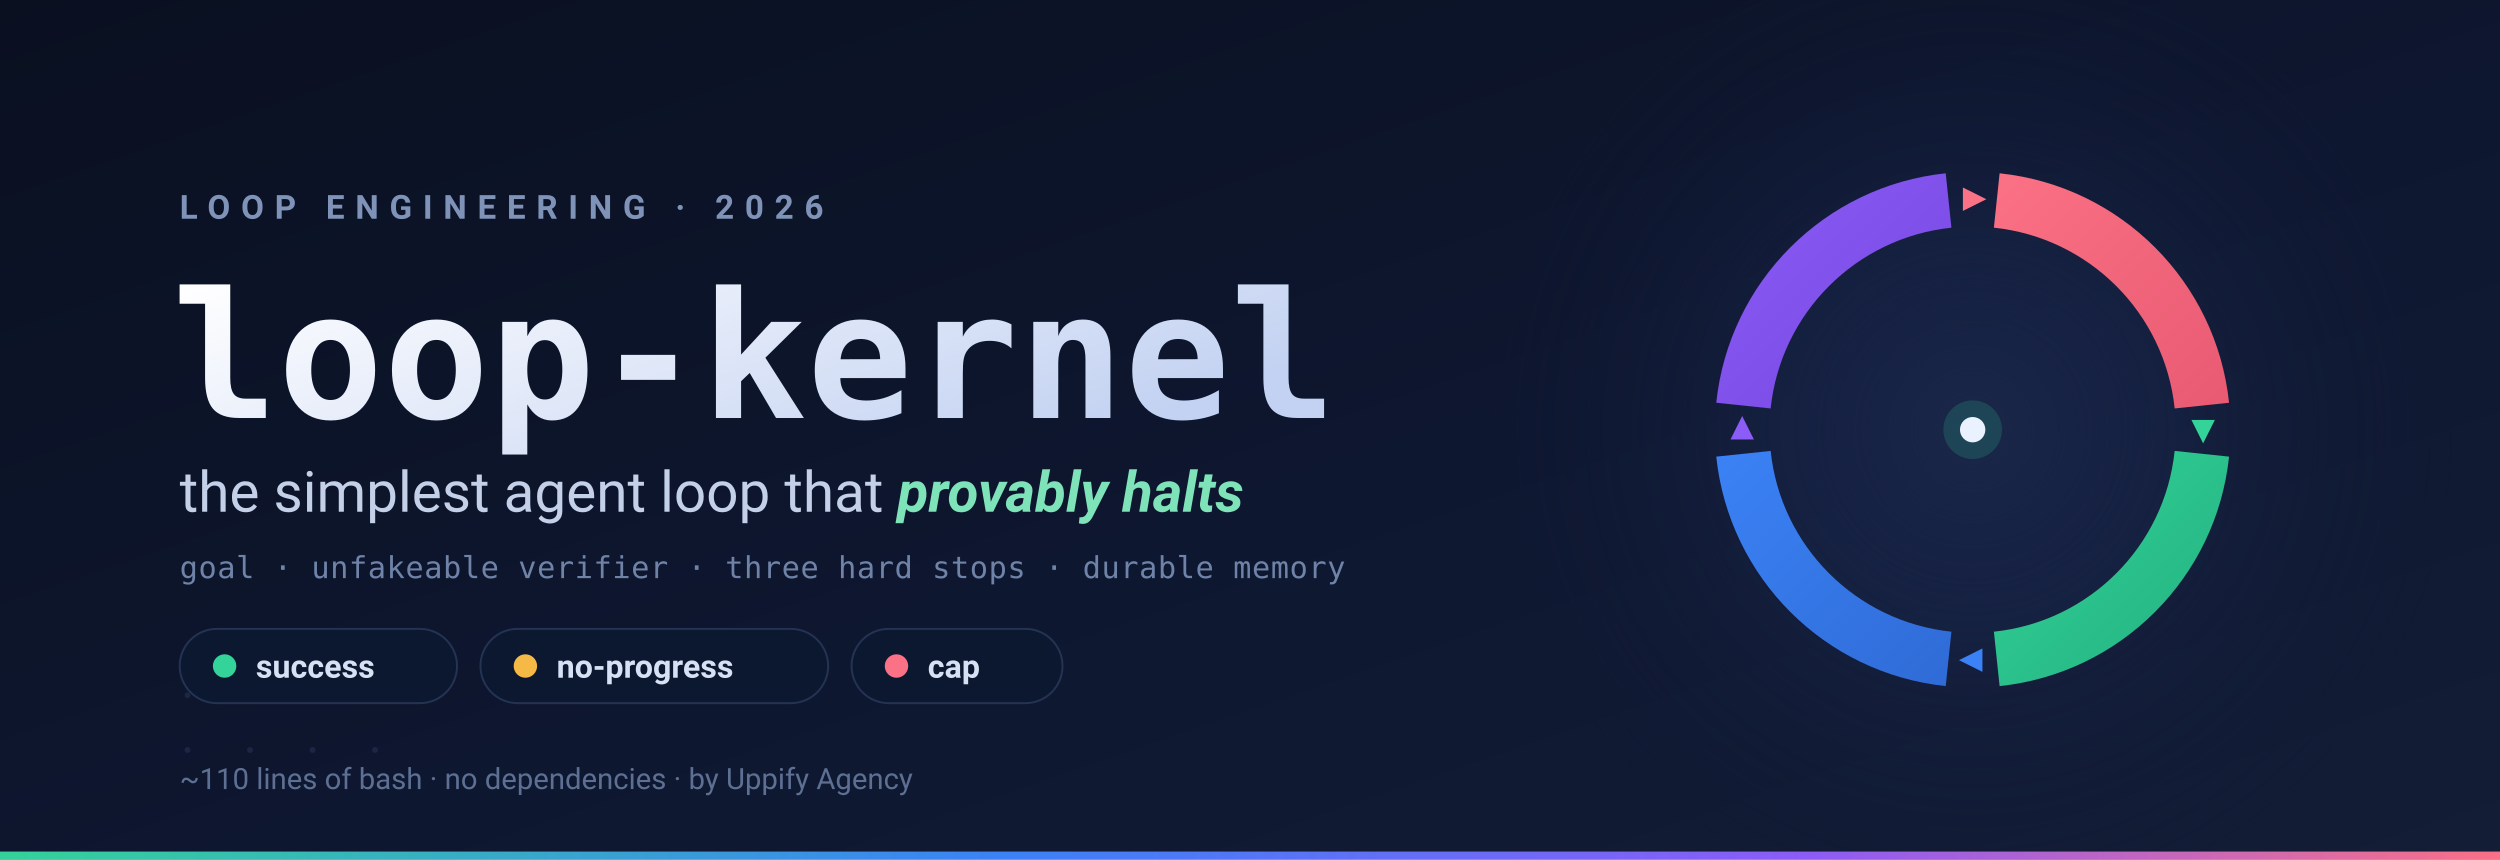
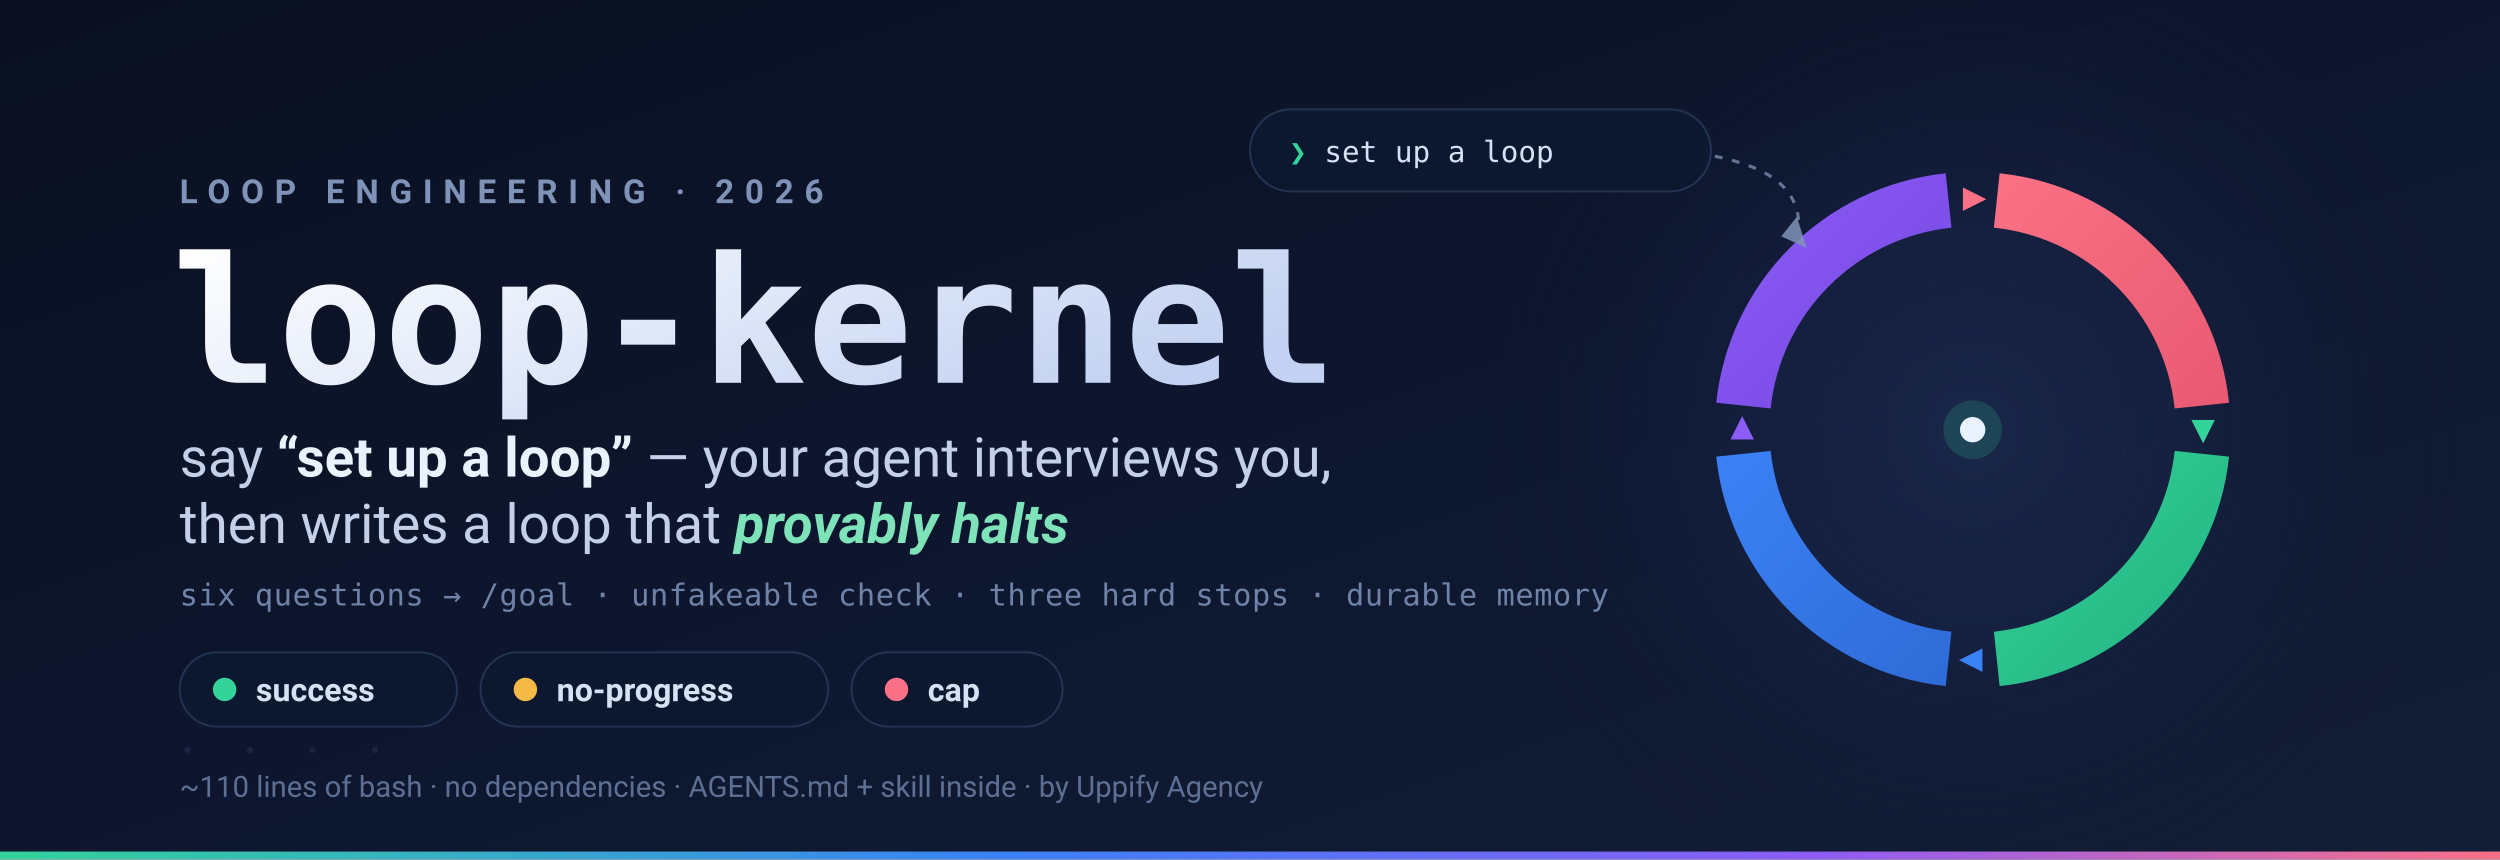
- <svg xmlns="http://www.w3.org/2000/svg" viewBox="0 0 1280 440" width="1280" height="440" role="img" aria-label="loop-kernel — the simplest AI coding-agent loop that provably halts. Loop engineering: goal, an unfakeable verifier, three hard stops, durable memory.">
+ <svg xmlns="http://www.w3.org/2000/svg" viewBox="0 0 1280 440" width="1280" height="440" role="img" aria-label="loop-kernel — say “set up a loop” to your agent: it interviews you, then writes a self-driving loop that provably halts. Agent-native loop engineering: six questions, an unfakeable verifier, three hard stops, durable memory.">
  <defs>
    <linearGradient id="bg" x1="0" y1="0" x2="1" y2="1">
      <stop offset="0" stop-color="#0a1020" />
      <stop offset="0.55" stop-color="#0e1730" />
      <stop offset="1" stop-color="#131d36" />
    </linearGradient>
    <radialGradient id="glow" cx="0.5" cy="0.5" r="0.5">
      <stop offset="0" stop-color="#223260" stop-opacity="0.9" />
      <stop offset="1" stop-color="#0e1730" stop-opacity="0" />
    </radialGradient>
    <radialGradient id="core" cx="0.5" cy="0.5" r="0.5">
      <stop offset="0" stop-color="#1a2748" />
      <stop offset="1" stop-color="#0e1730" stop-opacity="0" />
    </radialGradient>
    <linearGradient id="accent" x1="0" y1="0" x2="1" y2="0">
      <stop offset="0" stop-color="#34d399" />
      <stop offset="0.4" stop-color="#3b82f6" />
      <stop offset="0.72" stop-color="#8b5cf6" />
      <stop offset="1" stop-color="#fb7185" />
    </linearGradient>
    <linearGradient id="title" x1="0" y1="0" x2="1" y2="0.4">
      <stop offset="0" stop-color="#ffffff" />
      <stop offset="1" stop-color="#c3d2f2" />
    </linearGradient>
    <linearGradient id="seg1" x1="0" y1="0" x2="1" y2="1">
      <stop offset="0" stop-color="#34d399" />
      <stop offset="1" stop-color="#22b07f" />
    </linearGradient>
    <linearGradient id="seg2" x1="0" y1="0" x2="1" y2="1">
      <stop offset="0" stop-color="#3b82f6" />
      <stop offset="1" stop-color="#2f6bd6" />
    </linearGradient>
    <linearGradient id="seg3" x1="0" y1="0" x2="1" y2="1">
      <stop offset="0" stop-color="#8b5cf6" />
      <stop offset="1" stop-color="#7546e0" />
    </linearGradient>
    <linearGradient id="seg4" x1="0" y1="0" x2="1" y2="1">
      <stop offset="0" stop-color="#fb7185" />
      <stop offset="1" stop-color="#e85a72" />
    </linearGradient>
  </defs>
  <rect width="1280" height="440" fill="url(#bg)" />
  <circle cx="1010" cy="220" r="250" fill="url(#glow)" />
  <g fill="#27365a" opacity="0.5">
    <circle cx="96" cy="356" r="1.5" />
    <circle cx="128" cy="356" r="1.5" />
    <circle cx="160" cy="356" r="1.5" />
    <circle cx="192" cy="356" r="1.5" />
    <circle cx="96" cy="384" r="1.5" />
    <circle cx="128" cy="384" r="1.5" />
    <circle cx="160" cy="384" r="1.5" />
    <circle cx="192" cy="384" r="1.5" />
  </g>
  <circle cx="1010" cy="220" r="96" fill="url(#core)" />
  <g>
    <animateTransform attributeName="transform" type="rotate" from="0 1010 220" to="360 1010 220" dur="26s" repeatCount="indefinite" />
    <path d="M1141.28 233.80 A132 132 0 0 1 1023.80 351.28 L1020.87 323.43 A104 104 0 0 0 1113.43 230.87 Z" fill="url(#seg1)" />
    <path d="M996.20 351.28 A132 132 0 0 1 878.72 233.80 L906.57 230.87 A104 104 0 0 0 999.13 323.43 Z" fill="url(#seg2)" />
    <path d="M878.72 206.20 A132 132 0 0 1 996.20 88.72 L999.13 116.57 A104 104 0 0 0 906.57 209.13 Z" fill="url(#seg3)" />
    <path d="M1023.80 88.72 A132 132 0 0 1 1141.28 206.20 L1113.43 209.13 A104 104 0 0 0 1020.87 116.57 Z" fill="url(#seg4)" />
    <polygon points="1128,227 1122,215 1134,215" fill="#34d399" />
    <polygon points="1003,338 1015,332 1015,344" fill="#3b82f6" />
    <polygon points="892,213 898,225 886,225" fill="#8b5cf6" />
    <polygon points="1017,102 1005,108 1005,96" fill="#fb7185" />
  </g>
  <circle cx="1010" cy="220" r="15" fill="#34d399" opacity="0.18">
    <animate attributeName="r" values="13;19;13" dur="3.6s" repeatCount="indefinite" />
    <animate attributeName="opacity" values="0.10;0.26;0.10" dur="3.6s" repeatCount="indefinite" />
  </circle>
  <circle cx="1010" cy="220" r="6.5" fill="#eaf2ff" />
-   <text x="92" y="112" font-family="-apple-system, BlinkMacSystemFont, 'Segoe UI', Roboto, sans-serif" font-size="17" letter-spacing="5.5" fill="#7f93b8" font-weight="600">LOOP ENGINEERING · 2026</text>
-   <text x="88" y="214" font-family="'SFMono-Regular', 'JetBrains Mono', 'Fira Code', ui-monospace, monospace" font-size="90" font-weight="800" fill="url(#title)">loop-kernel</text>
-   <text x="92" y="262" font-family="-apple-system, BlinkMacSystemFont, 'Segoe UI', Roboto, sans-serif" font-size="29" fill="#c3d0e8">the simplest agent loop that <tspan fill="#7ee3b8" font-style="italic" font-weight="600">provably halts</tspan>
+   <g>
+     <rect x="640" y="56" width="236" height="42" rx="21" fill="#0c1730" stroke="#243352" />
+     <text x="660" y="83" font-family="'SFMono-Regular', 'JetBrains Mono', 'Fira Code', ui-monospace, monospace" font-size="15" fill="#d7e1f4">
+       <tspan fill="#34d399">❯</tspan> set up a loop</text>
+     <path d="M 878 80 C 908 86, 922 98, 921 118" fill="none" stroke="#7f93b8" stroke-width="1.6" stroke-dasharray="4 5" opacity="0.75" />
+     <polygon points="925,127 912,121 920,111" fill="#7f93b8" opacity="0.85" />
+   </g>
+   <text x="92" y="104" font-family="-apple-system, BlinkMacSystemFont, 'Segoe UI', Roboto, sans-serif" font-size="17" letter-spacing="5.5" fill="#7f93b8" font-weight="600">LOOP ENGINEERING · 2026</text>
+   <text x="88" y="196" font-family="'SFMono-Regular', 'JetBrains Mono', 'Fira Code', ui-monospace, monospace" font-size="90" font-weight="800" fill="url(#title)">loop-kernel</text>
+   <text x="92" y="244" font-family="-apple-system, BlinkMacSystemFont, 'Segoe UI', Roboto, sans-serif" font-size="28" fill="#c3d0e8">say <tspan fill="#eaf2ff" font-weight="600">“set up a loop”</tspan> — your agent interviews you,</text>
+   <text x="92" y="278" font-family="-apple-system, BlinkMacSystemFont, 'Segoe UI', Roboto, sans-serif" font-size="28" fill="#c3d0e8">then writes a loop that <tspan fill="#7ee3b8" font-style="italic" font-weight="600">provably halts</tspan>
  </text>
-   <text x="92" y="296" font-family="'SFMono-Regular', 'JetBrains Mono', ui-monospace, monospace" font-size="15.5" letter-spacing="0.3" fill="#6f83a8">goal · unfakeable verifier · three hard stops · durable memory</text>
+   <text x="92" y="310" font-family="'SFMono-Regular', 'JetBrains Mono', ui-monospace, monospace" font-size="15.5" letter-spacing="0.3" fill="#6f83a8">six questions → /goal · unfakeable check · three hard stops · durable memory</text>
  <g font-family="-apple-system, BlinkMacSystemFont, 'Segoe UI', Roboto, sans-serif" font-size="16.5" font-weight="600">
-     <g transform="translate(92,322)">
+     <g transform="translate(92,334)">
      <rect width="142" height="38" rx="19" fill="#0c1730" stroke="#243352" />
      <circle cx="23" cy="19" r="6" fill="#34d399" />
      <text x="39" y="25" fill="#d7e1f4">success</text>
    </g>
-     <g transform="translate(246,322)">
+     <g transform="translate(246,334)">
      <rect width="178" height="38" rx="19" fill="#0c1730" stroke="#243352" />
      <circle cx="23" cy="19" r="6" fill="#f5b945" />
      <text x="39" y="25" fill="#d7e1f4">no-progress</text>
    </g>
-     <g transform="translate(436,322)">
+     <g transform="translate(436,334)">
      <rect width="108" height="38" rx="19" fill="#0c1730" stroke="#243352" />
      <circle cx="23" cy="19" r="6" fill="#fb7185" />
      <text x="39" y="25" fill="#d7e1f4">cap</text>
    </g>
  </g>
-   <text x="92" y="404" font-family="-apple-system, BlinkMacSystemFont, 'Segoe UI', Roboto, sans-serif" font-size="15" fill="#5d6f93">~110 lines of bash · no dependencies · by Uppify Agency</text>
+   <text x="92" y="408" font-family="-apple-system, BlinkMacSystemFont, 'Segoe UI', Roboto, sans-serif" font-size="15" fill="#5d6f93">~110 lines of bash · no dependencies · AGENTS.md + skill inside · by Uppify Agency</text>
  <rect x="0" y="436" width="1280" height="4" fill="url(#accent)" />
</svg>
